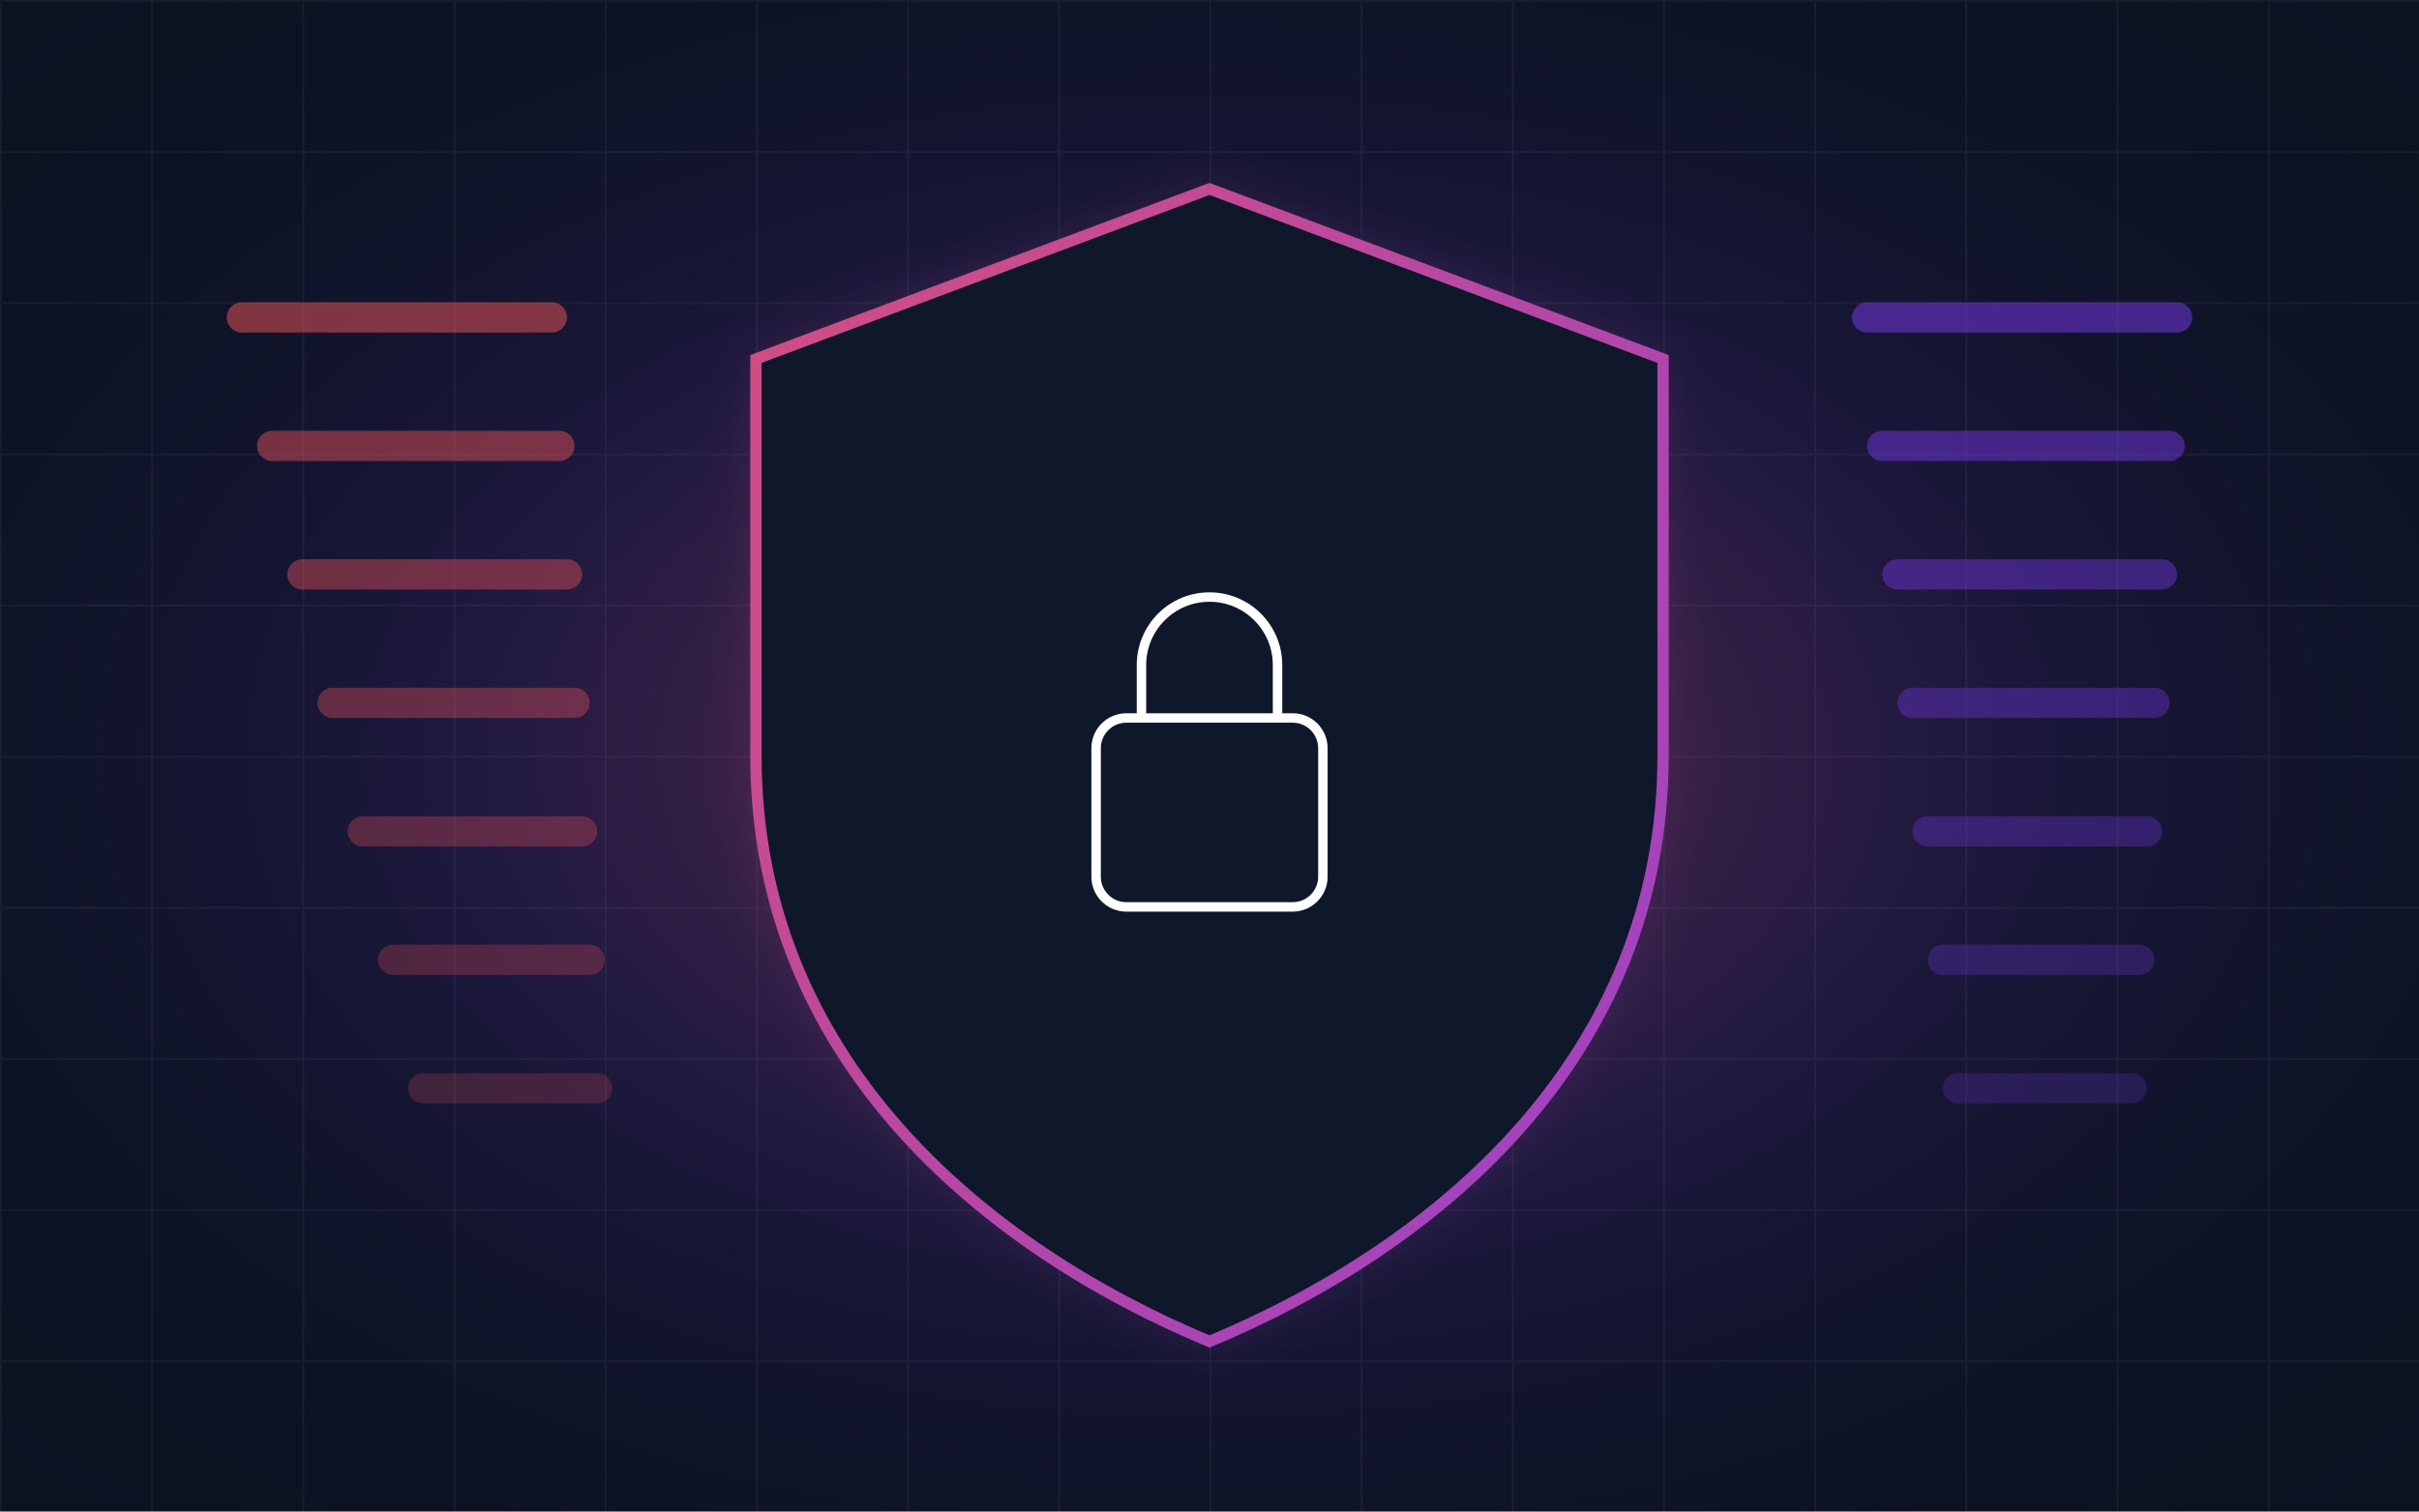
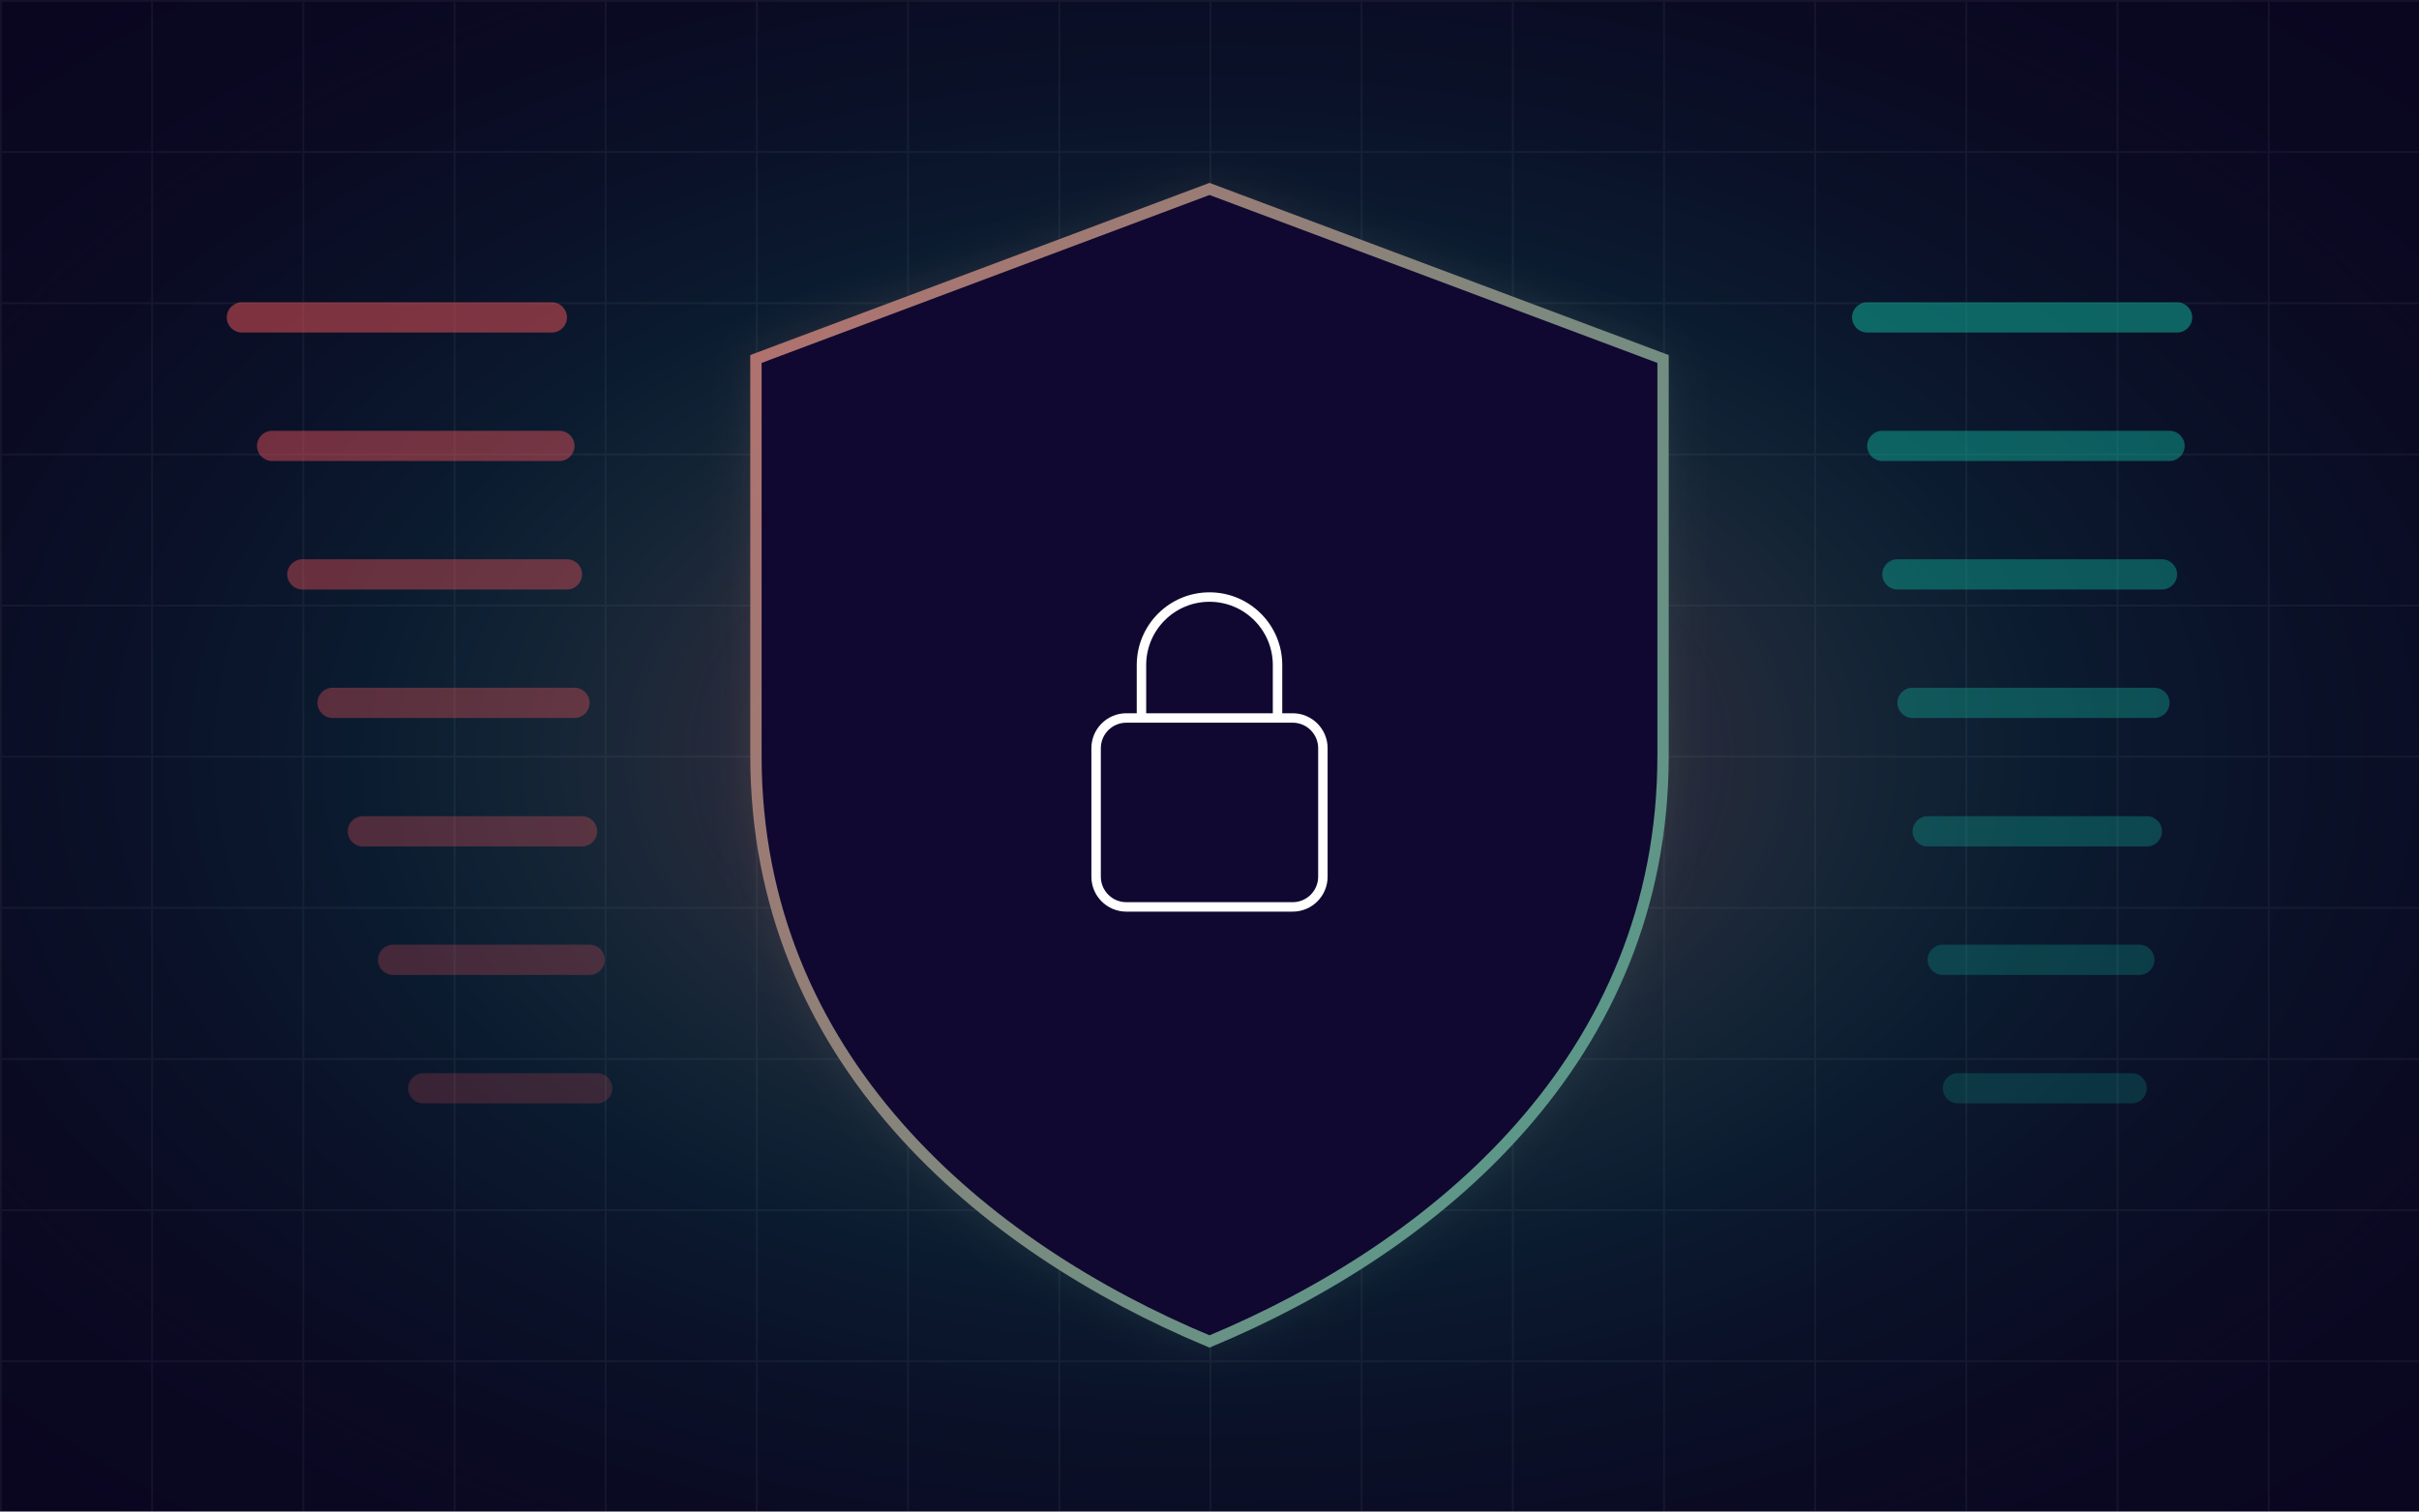
<svg xmlns="http://www.w3.org/2000/svg" viewBox="0 0 640 400" width="640" height="400">
  <defs>
    <linearGradient id="g" gradientUnits="userSpaceOnUse" x1="0" y1="0" x2="640" y2="400">
      <stop offset="0" stop-color="#F2555A" />
-       <stop offset="1" stop-color="#7C3AED" />
+       <stop offset="1" stop-color="#10B9A0" />
    </linearGradient>
    <radialGradient id="r" cx="0.5" cy="0.5" r=".7">
      <stop offset="0" stop-color="#F2555A" stop-opacity=".45" />
-       <stop offset=".5" stop-color="#7C3AED" stop-opacity=".12" />
-       <stop offset="1" stop-color="#0B1220" stop-opacity="0" />
+       <stop offset=".5" stop-color="#10B9A0" stop-opacity=".12" />
+       <stop offset="1" stop-color="#0A0620" stop-opacity="0" />
    </radialGradient>
    <pattern id="p" width="40" height="40" patternUnits="userSpaceOnUse">
      <path d="M40 0H0V40" fill="none" stroke="#fff" stroke-opacity=".05" />
    </pattern>
    <filter id="b" x="-50%" y="-50%" width="200%" height="200%">
      <feGaussianBlur stdDeviation="6" />
    </filter>
  </defs>
-   <rect width="640" height="400" fill="#0B1220" />
+   <rect width="640" height="400" fill="#0A0620" />
  <rect width="640" height="400" fill="url(#p)" />
  <rect width="640" height="400" fill="url(#r)" />
  <path d="M320 50 L440 95 V200 C440 280 380 330 320 355 C260 330 200 280 200 200 V95 Z" fill="url(#g)" opacity=".2" filter="url(#b)" />
-   <path d="M320 50 L440 95 V200 C440 280 380 330 320 355 C260 330 200 280 200 200 V95 Z" fill="#0F172A" stroke="url(#g)" stroke-width="3" />
+   <path d="M320 50 L440 95 V200 C440 280 380 330 320 355 C260 330 200 280 200 200 V95 Z" fill="#100831" stroke="url(#g)" stroke-width="3" />
  <rect x="290" y="190" width="60" height="50" rx="8" fill="none" stroke="#fff" stroke-width="2.5" />
  <path d="M302 190v-14a18 18 0 0 1 36 0v14" fill="none" stroke="#fff" stroke-width="2.5" />
  <rect x="60" y="80" width="90" height="8" rx="4" fill="#F2555A" opacity="0.5" />
-   <rect x="490" y="80" width="90" height="8" rx="4" fill="#7C3AED" opacity="0.5" />
+   <rect x="490" y="80" width="90" height="8" rx="4" fill="#10B9A0" opacity="0.5" />
  <rect x="68" y="114" width="84" height="8" rx="4" fill="#F2555A" opacity="0.45" />
-   <rect x="494" y="114" width="84" height="8" rx="4" fill="#7C3AED" opacity="0.45" />
+   <rect x="494" y="114" width="84" height="8" rx="4" fill="#10B9A0" opacity="0.45" />
  <rect x="76" y="148" width="78" height="8" rx="4" fill="#F2555A" opacity="0.4" />
-   <rect x="498" y="148" width="78" height="8" rx="4" fill="#7C3AED" opacity="0.4" />
+   <rect x="498" y="148" width="78" height="8" rx="4" fill="#10B9A0" opacity="0.4" />
  <rect x="84" y="182" width="72" height="8" rx="4" fill="#F2555A" opacity="0.35" />
-   <rect x="502" y="182" width="72" height="8" rx="4" fill="#7C3AED" opacity="0.35" />
+   <rect x="502" y="182" width="72" height="8" rx="4" fill="#10B9A0" opacity="0.35" />
  <rect x="92" y="216" width="66" height="8" rx="4" fill="#F2555A" opacity="0.3" />
-   <rect x="506" y="216" width="66" height="8" rx="4" fill="#7C3AED" opacity="0.3" />
+   <rect x="506" y="216" width="66" height="8" rx="4" fill="#10B9A0" opacity="0.3" />
  <rect x="100" y="250" width="60" height="8" rx="4" fill="#F2555A" opacity="0.25" />
-   <rect x="510" y="250" width="60" height="8" rx="4" fill="#7C3AED" opacity="0.25" />
+   <rect x="510" y="250" width="60" height="8" rx="4" fill="#10B9A0" opacity="0.25" />
  <rect x="108" y="284" width="54" height="8" rx="4" fill="#F2555A" opacity="0.2" />
-   <rect x="514" y="284" width="54" height="8" rx="4" fill="#7C3AED" opacity="0.2" />
+   <rect x="514" y="284" width="54" height="8" rx="4" fill="#10B9A0" opacity="0.2" />
</svg>
